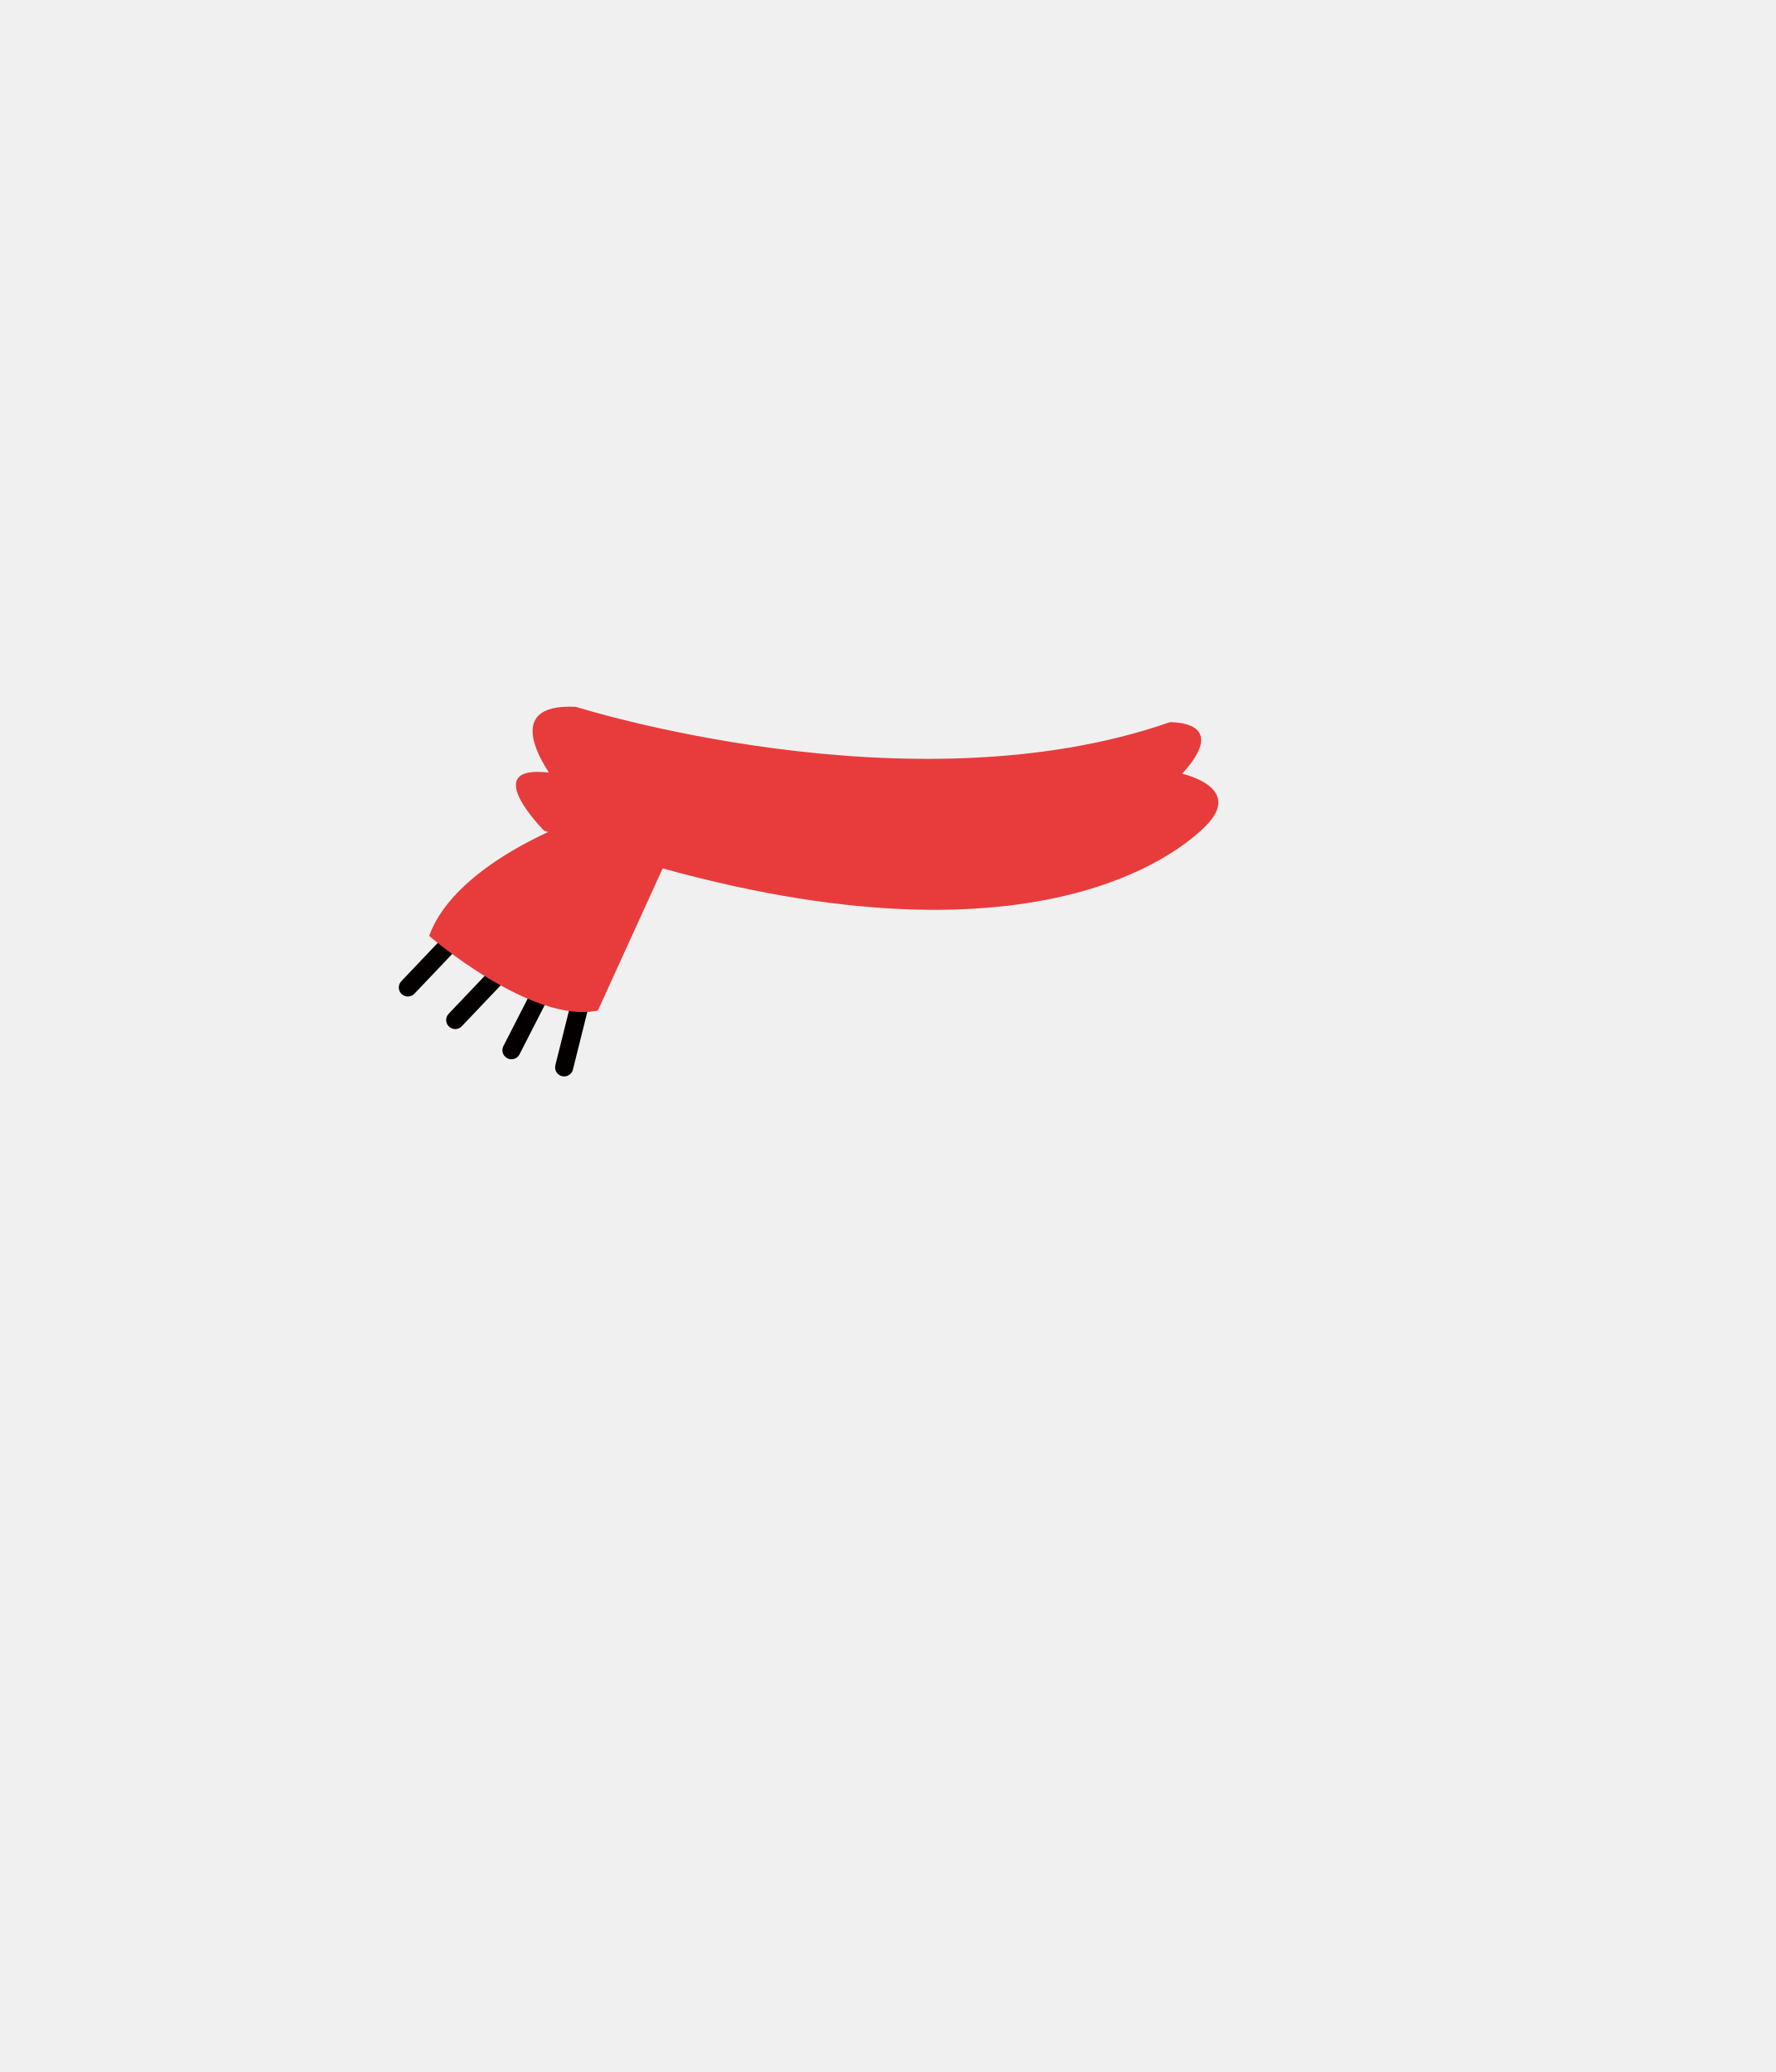
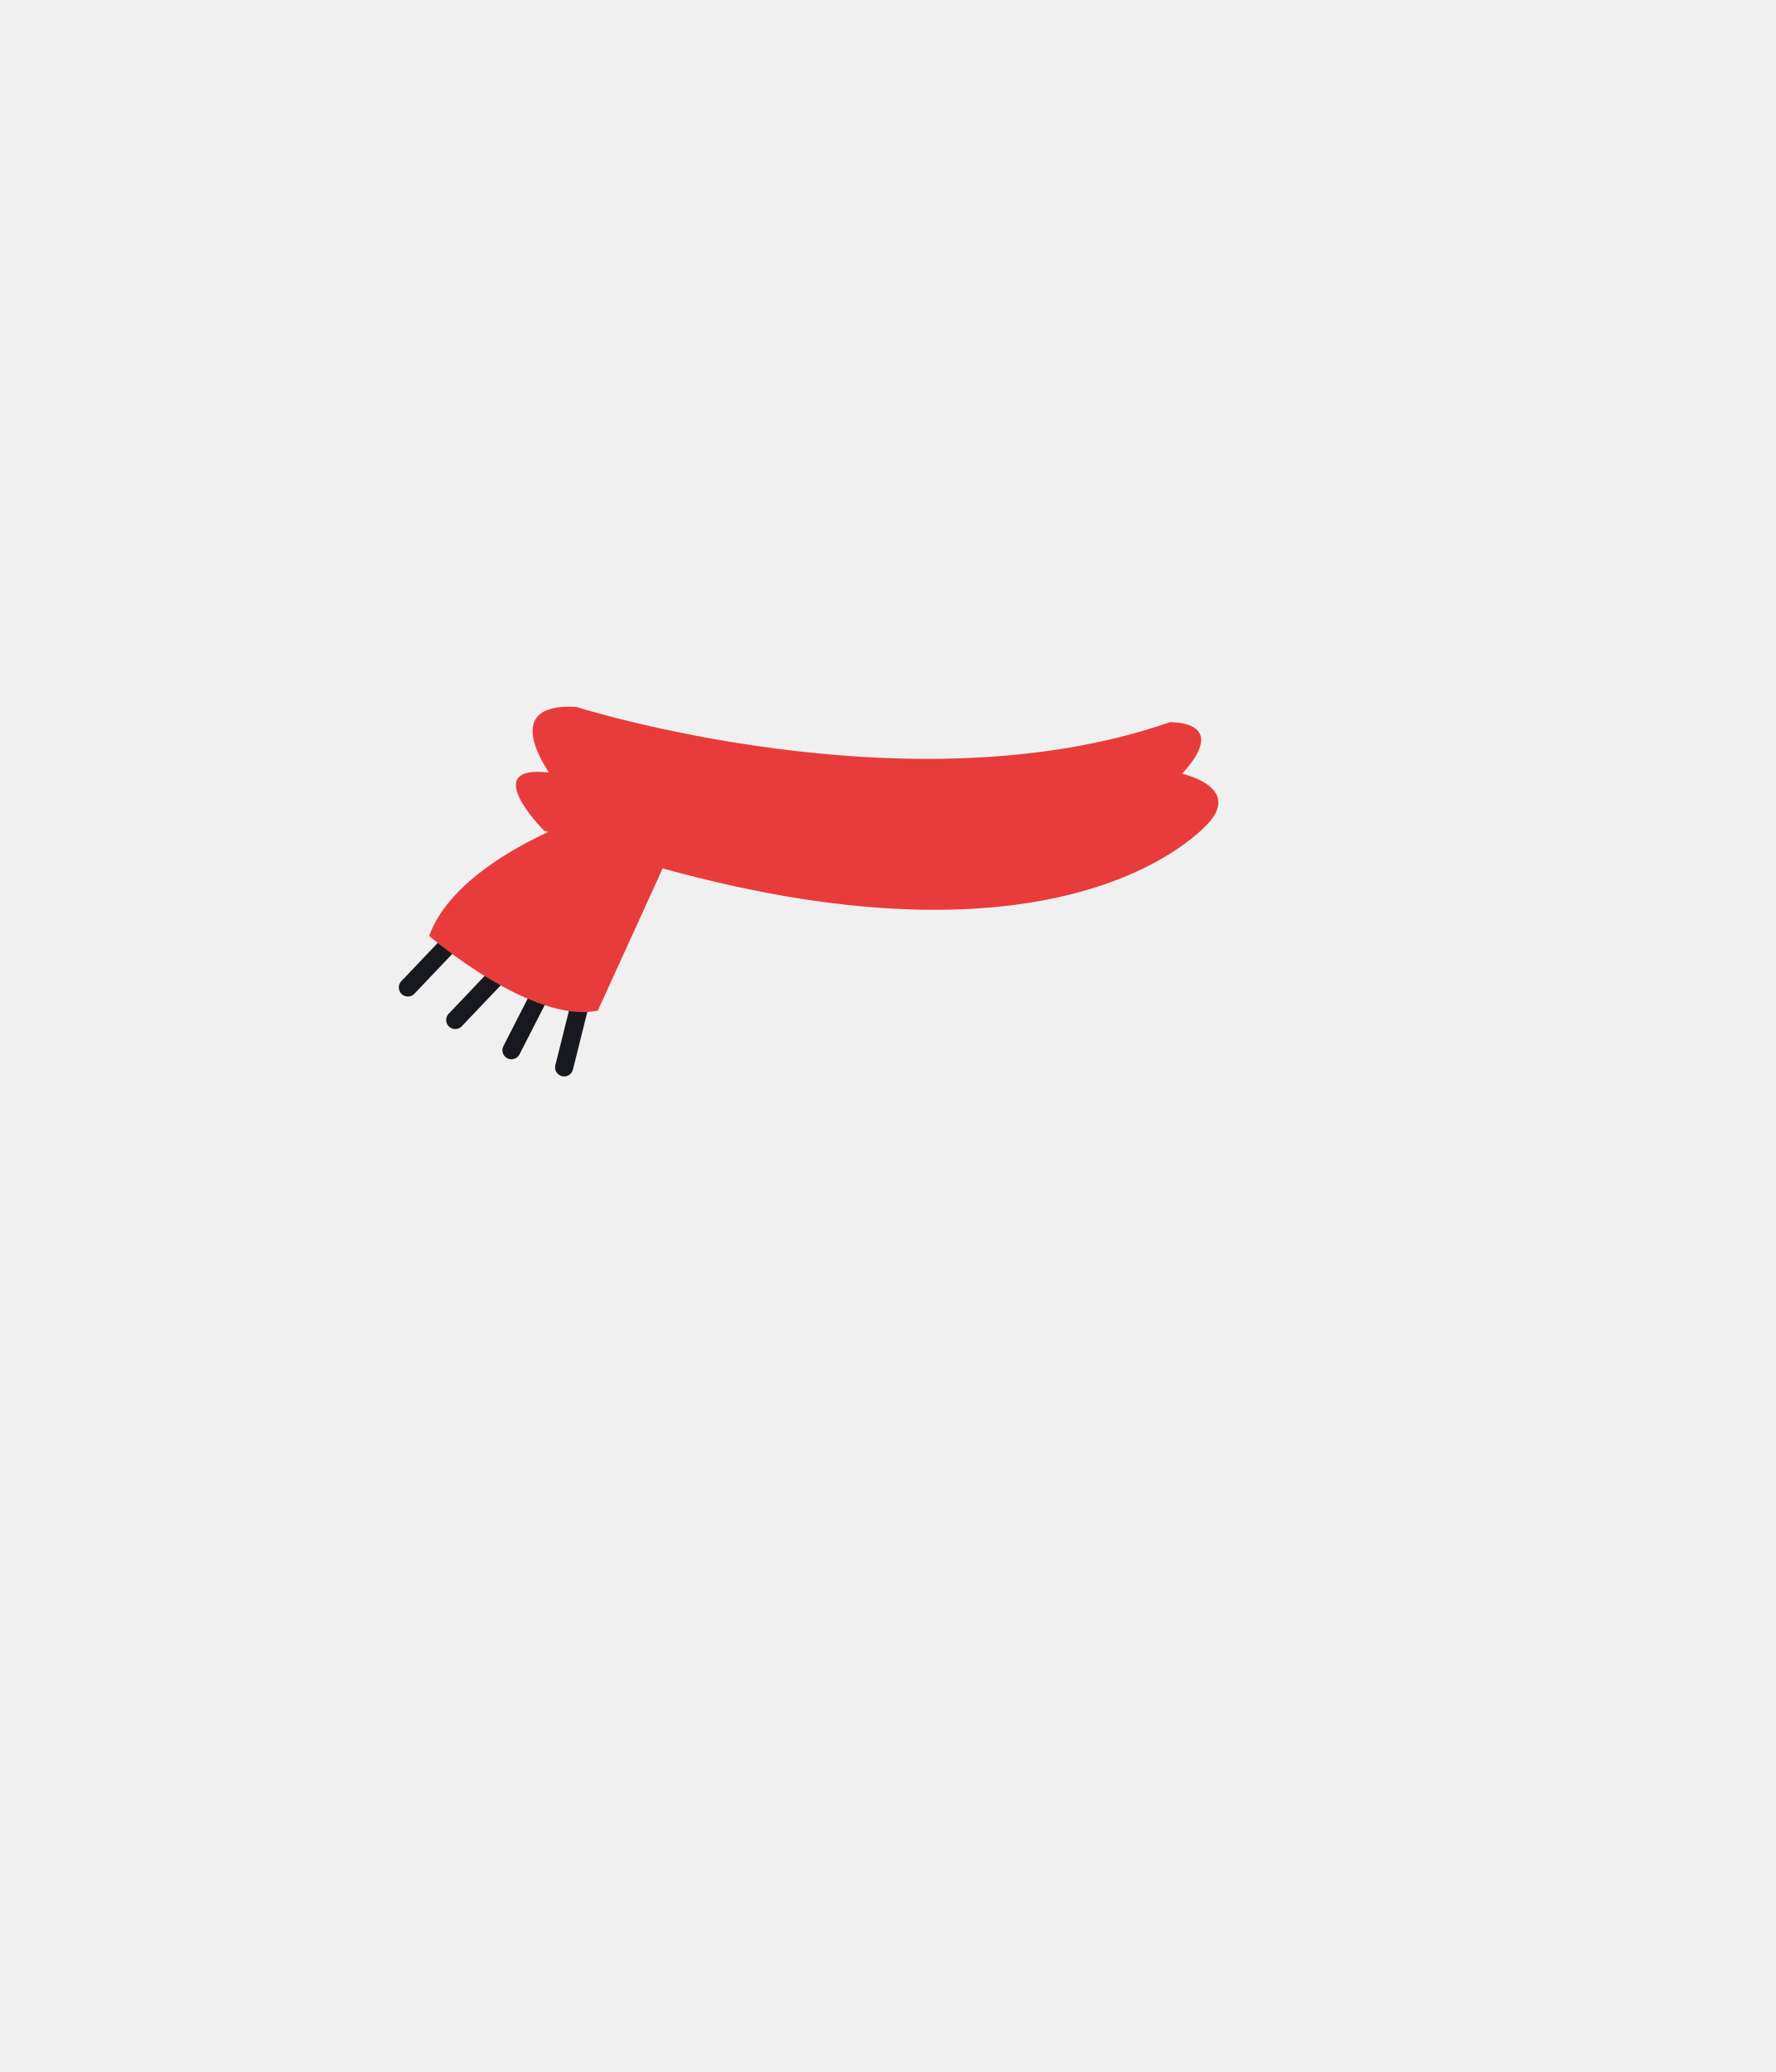
<svg xmlns="http://www.w3.org/2000/svg" version="1.1" id="圖層_1" x="0px" y="0px" viewBox="0 0 300 350" style="enable-background:new 0 0 300 350;" xml:space="preserve">
  <style type="text/css">
	.st0{fill:#A52224;}
	.st1{fill:#D93030;}
- 	.st2{fill:none;stroke:#040000;stroke-width:4.276;stroke-linecap:round;stroke-linejoin:round;stroke-miterlimit:10;}
+ 	.st2{fill:none;stroke:#18191F;stroke-width:4.276;stroke-linecap:round;stroke-linejoin:round;stroke-miterlimit:10;}
	.st3{fill:#E83C3C;}
- 	.st4{fill:none;stroke:#040000;stroke-width:5.404;stroke-linecap:round;stroke-linejoin:round;stroke-miterlimit:10;}
- 	.st5{fill:#6460FF;}
- 	.st6{fill:#CCCCFF;}
- 	.st7{fill:url(#SVGID_1_);}
- 	.st8{fill:#FF353B;}
- 	.st9{fill:#FFFFFF;}
- 	.st10{fill:#F08E93;}
- 	.st11{fill:#DB9451;}
- 	.st12{fill:#F4B55E;}
- 	.st13{fill:#EC6519;}
- 	.st14{fill:#EF7C33;}
- 	.st15{fill:#CCCCCC;}
- 	.st16{fill:#E6E6E5;}
- 	.st17{fill:#B75320;}
- 	.st18{fill:#B3B3B3;}
- 	.st19{fill-rule:evenodd;clip-rule:evenodd;fill:#4D4D4D;}
- 	.st20{fill:#4D4D4D;}
- 	.st21{fill:#323333;}
- 	.st22{fill:#9C4623;}
- 	.st23{fill-rule:evenodd;clip-rule:evenodd;fill:#CBE8F0;}
- 	.st24{fill-rule:evenodd;clip-rule:evenodd;fill:#E1F0F3;}
- 	.st25{fill-rule:evenodd;clip-rule:evenodd;fill:#9ECCD5;}
- 	.st26{fill-rule:evenodd;clip-rule:evenodd;fill:#323333;}
- 	.st27{fill-rule:evenodd;clip-rule:evenodd;fill:#666666;}
- 	.st28{fill:none;stroke:#F4B55E;stroke-width:2.051;stroke-linecap:round;stroke-linejoin:round;stroke-miterlimit:10;}
- 	.st29{fill:#231F20;}
+ 	.st4{fill:none;stroke:#18191F;stroke-width:5.404;stroke-linecap:round;stroke-linejoin:round;stroke-miterlimit:10;}
+ 	.st5{fill:#F08E93;}
+ 	.st6{fill:#18191F;}
+ 	.st7{fill:#FF353B;}
+ 	.st8{fill:#FFFFFF;}
+ 	.st9{fill:#23B5F3;}
+ 	.st10{fill:#CCCCFF;}
+ 	.st11{fill:#6460FF;}
+ 	.st12{fill:#DB9451;}
+ 	.st13{fill:#F4B55E;}
+ 	.st14{fill:#EC6519;}
+ 	.st15{fill:#EF7C33;}
+ 	.st16{fill:#CCCCCC;}
+ 	.st17{fill:#E6E6E5;}
+ 	.st18{fill:#B75320;}
+ 	.st19{fill:#B3B3B3;}
+ 	.st20{fill-rule:evenodd;clip-rule:evenodd;fill:#4D4D4D;}
+ 	.st21{fill:#4D4D4D;}
+ 	.st22{fill:#323333;}
+ 	.st23{fill:#9C4623;}
+ 	.st24{fill-rule:evenodd;clip-rule:evenodd;fill:#CBE8F0;}
+ 	.st25{fill-rule:evenodd;clip-rule:evenodd;fill:#E1F0F3;}
+ 	.st26{fill-rule:evenodd;clip-rule:evenodd;fill:#9ECCD5;}
+ 	.st27{fill-rule:evenodd;clip-rule:evenodd;fill:#323333;}
+ 	.st28{fill-rule:evenodd;clip-rule:evenodd;fill:#666666;}
+ 	.st29{fill:none;stroke:#F4B55E;stroke-width:2.051;stroke-linecap:round;stroke-linejoin:round;stroke-miterlimit:10;}
	.st30{fill:#C7B79C;}
	.st31{fill:#D4C9B4;}
	.st32{fill:#51524E;}
	.st33{fill:#E1E1E1;}
	.st34{fill:#43312B;}
	.st35{fill:#C6C6C6;}
	.st36{fill:#AAAAAA;}
	.st37{fill:#939393;}
	.st38{fill:#E0E0E0;}
	.st39{fill:#2B451C;}
	.st40{fill:#395527;}
- 	.st41{fill:none;stroke:#040000;stroke-width:5.353;stroke-linecap:round;stroke-linejoin:round;stroke-miterlimit:10;}
- 	.st42{fill:none;stroke:#040000;stroke-width:4.5;stroke-linecap:round;stroke-linejoin:round;stroke-miterlimit:10;}
- 	.st43{fill:#040000;}
- 	.st44{fill:url(#SVGID_2_);}
- 	.st45{fill:none;stroke:#F4B55E;stroke-width:2.378;stroke-linecap:round;stroke-linejoin:round;stroke-miterlimit:10;}
- 	.st46{fill:none;stroke:#F4B55E;stroke-width:3.459;stroke-linecap:round;stroke-linejoin:round;stroke-miterlimit:10;}
- 	.st47{fill:none;stroke:#000000;stroke-width:4.5;stroke-linecap:round;stroke-linejoin:round;stroke-miterlimit:10;}
- 	.st48{fill:url(#SVGID_3_);}
- 	.st49{fill:#FF9398;}
- 	.st50{fill:url(#SVGID_4_);}
- 	.st51{fill:none;stroke:#000000;stroke-width:4.5;stroke-linecap:round;stroke-miterlimit:10;}
- 	.st52{fill:url(#SVGID_5_);}
- 	.st53{fill:none;stroke:#040000;stroke-width:4.024;stroke-linecap:round;stroke-linejoin:round;stroke-miterlimit:10;}
- 	.st54{fill:none;stroke:#F4B55E;stroke-width:1.562;stroke-linecap:round;stroke-linejoin:round;stroke-miterlimit:10;}
- 	.st55{fill:none;stroke:#040000;stroke-width:3.058;stroke-linecap:round;stroke-linejoin:round;stroke-miterlimit:10;}
- 	.st56{fill:none;stroke:#040000;stroke-width:2.748;stroke-linecap:round;stroke-linejoin:round;stroke-miterlimit:10;}
+ 	.st41{fill:none;stroke:#18191F;stroke-width:5.353;stroke-linecap:round;stroke-linejoin:round;stroke-miterlimit:10;}
+ 	.st42{fill:none;stroke:#18191F;stroke-width:4.5;stroke-linecap:round;stroke-linejoin:round;stroke-miterlimit:10;}
+ 	.st43{fill:none;stroke:#F4B55E;stroke-width:2.378;stroke-linecap:round;stroke-linejoin:round;stroke-miterlimit:10;}
+ 	.st44{fill:none;stroke:#F4B55E;stroke-width:3.459;stroke-linecap:round;stroke-linejoin:round;stroke-miterlimit:10;}
+ 	.st45{fill:#FF9398;}
+ 	.st46{fill:none;stroke:#18191F;stroke-width:4.5;stroke-linecap:round;stroke-miterlimit:10;}
+ 	.st47{fill:none;stroke:#18191F;stroke-width:4.024;stroke-linecap:round;stroke-linejoin:round;stroke-miterlimit:10;}
+ 	.st48{fill:none;stroke:#F4B55E;stroke-width:1.562;stroke-linecap:round;stroke-linejoin:round;stroke-miterlimit:10;}
+ 	.st49{fill:none;stroke:#18191F;stroke-width:3.058;stroke-linecap:round;stroke-linejoin:round;stroke-miterlimit:10;}
+ 	.st50{fill:none;stroke:#18191F;stroke-width:2.748;stroke-linecap:round;stroke-linejoin:round;stroke-miterlimit:10;}
</style>
-   <path class="st55" d="M84.7,164.1l-7.8,8.2" />
-   <path class="st55" d="M76.7,158.6l-7.8,8.2" />
-   <path class="st55" d="M90.7,169l-4.3,8.4" />
-   <path class="st55" d="M97.7,170.7l-2.4,9.6" />
+   <path class="st49" d="M84.7,164.1l-7.8,8.2" />
+   <path class="st49" d="M76.7,158.6l-7.8,8.2" />
+   <path class="st49" d="M90.7,169l-4.3,8.4" />
+   <path class="st49" d="M97.7,170.7l-2.4,9.6" />
  <path class="st3" d="M97.3,119.4c0,0,56.4,17.9,100.3,2.6c0,0,10.4-0.4,2.1,8.7c0,0,10.6,2.3,3.9,8.9c-6.6,6.6-36.4,27.7-111.7,0.7  c0,0-11.2-11.2,0.8-9.8C92.9,130.5,84,118.7,97.3,119.4z" />
  <path class="st3" d="M98,138.3c0,0-21,7.2-25.5,19.8c0,0,17.4,15,28.5,12.6l11.8-25.9L98,138.3z" />
</svg>
